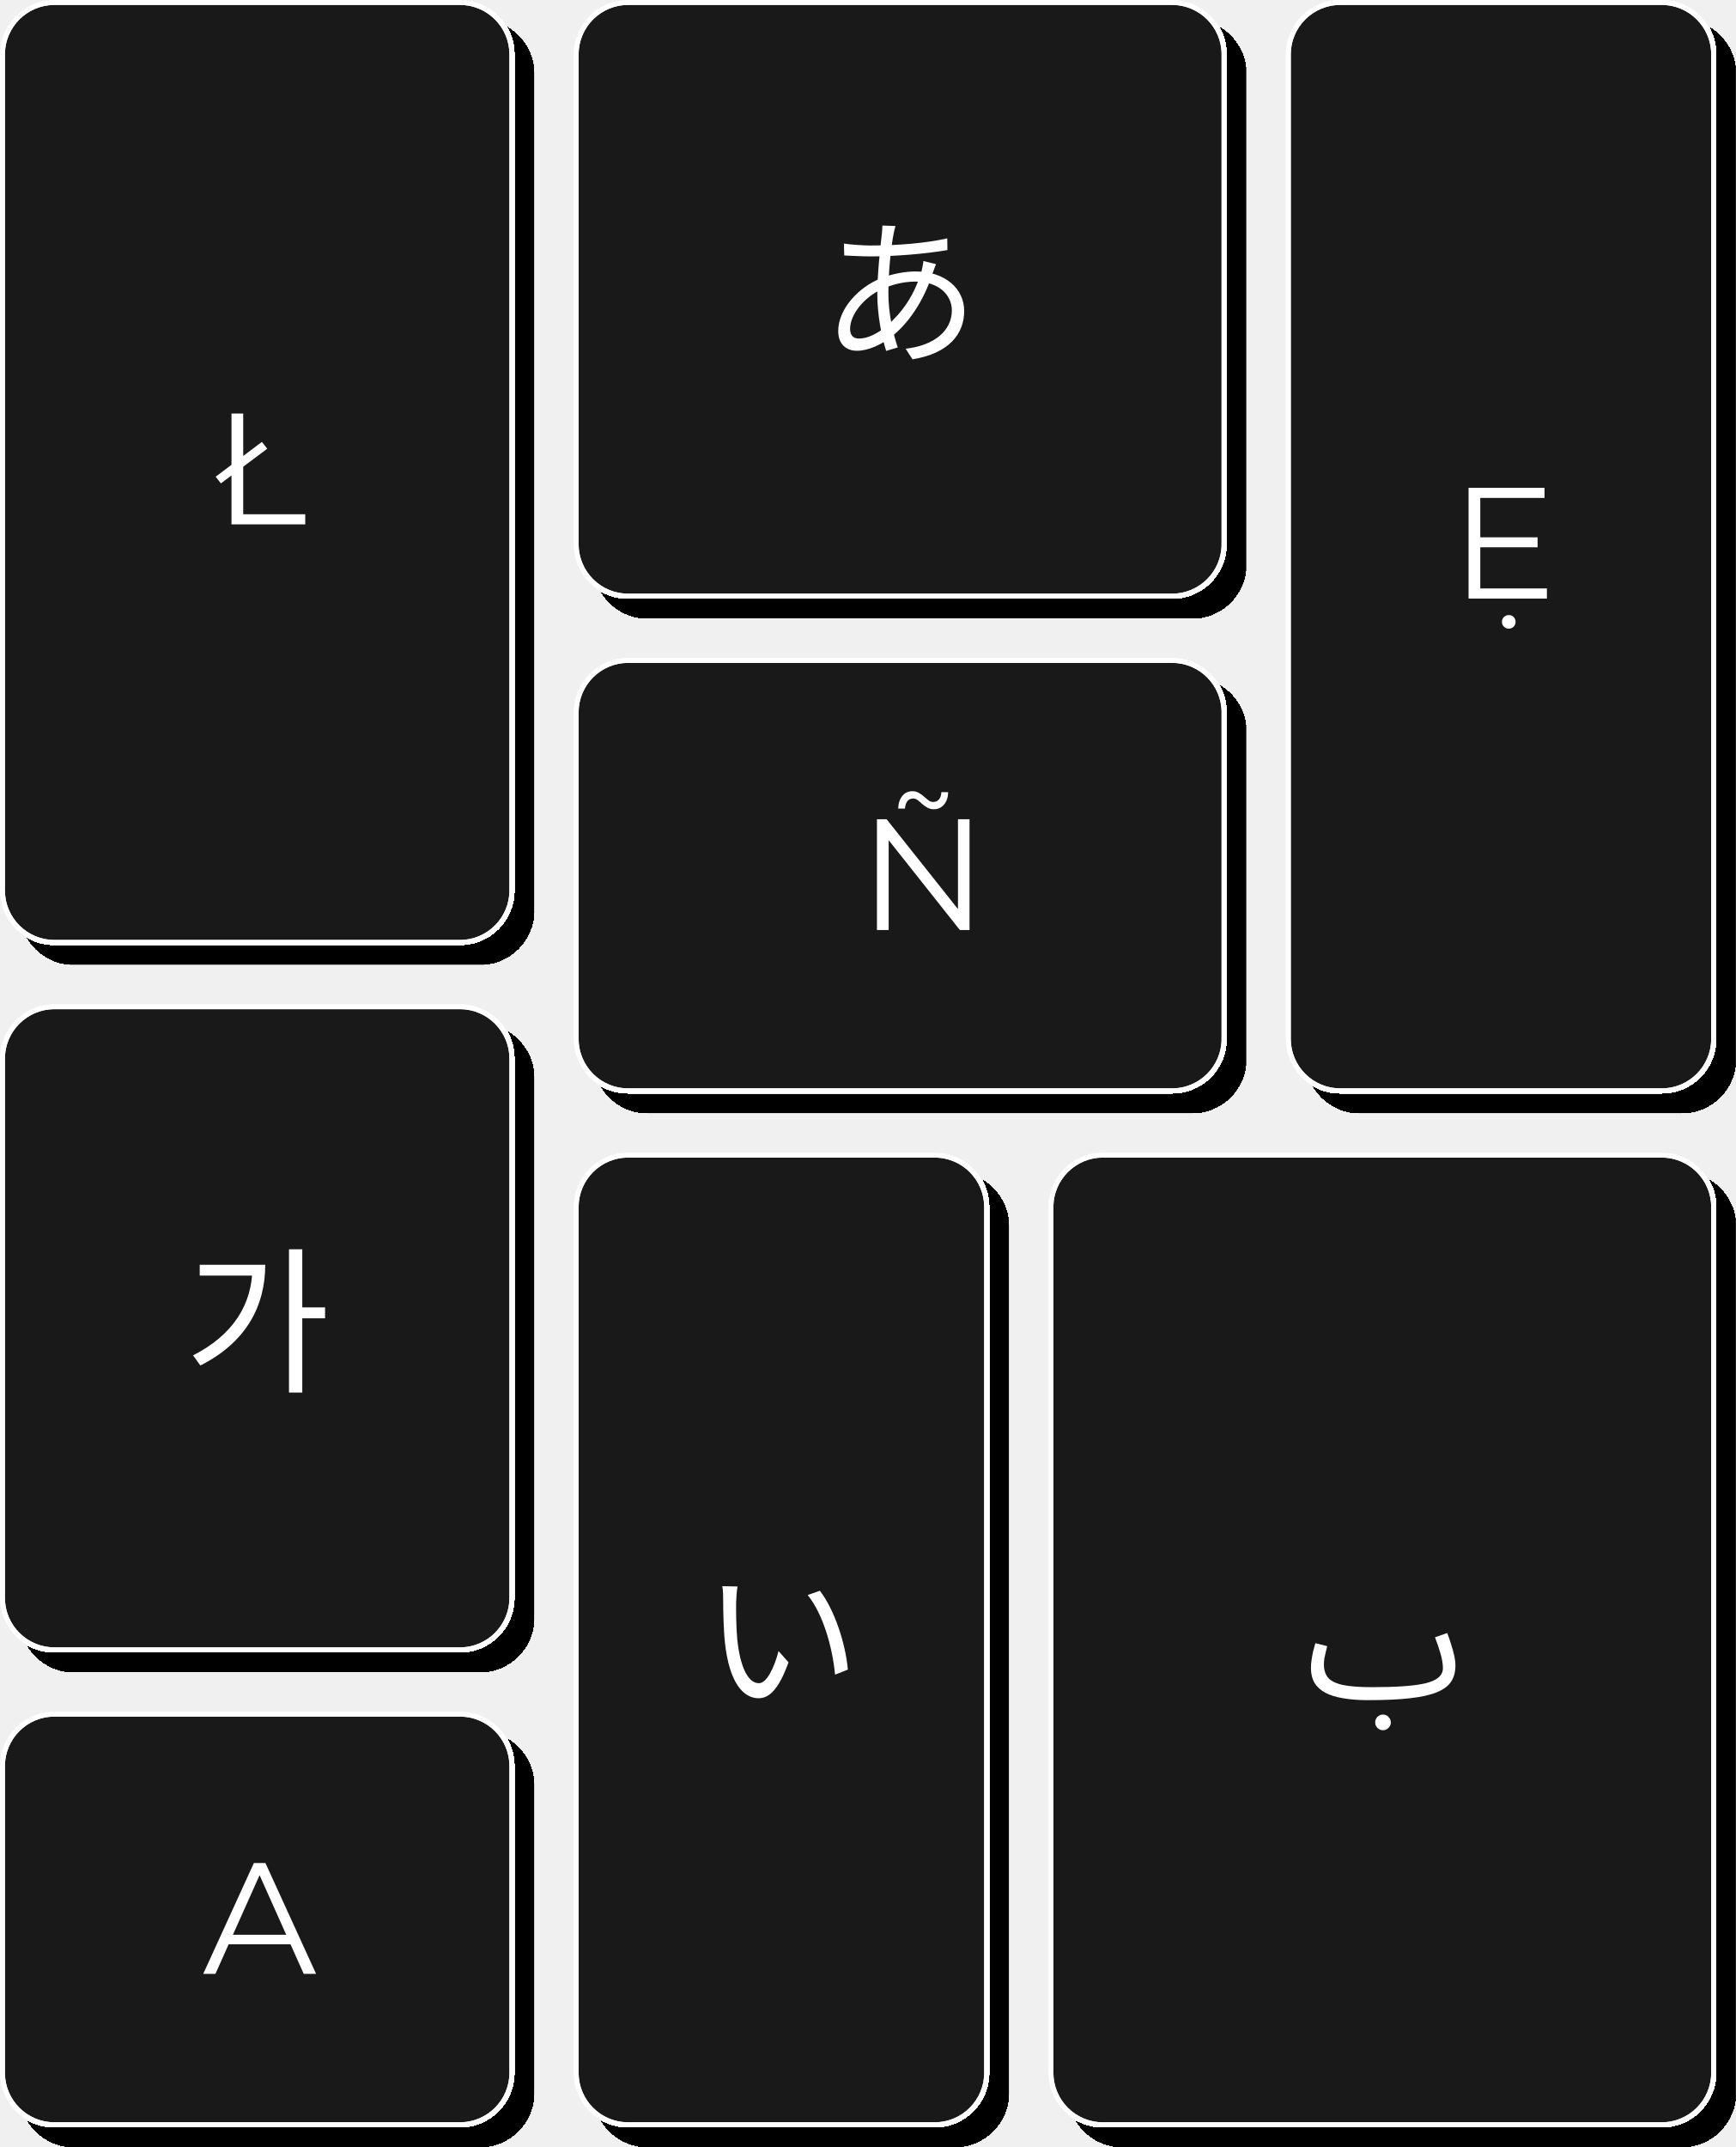
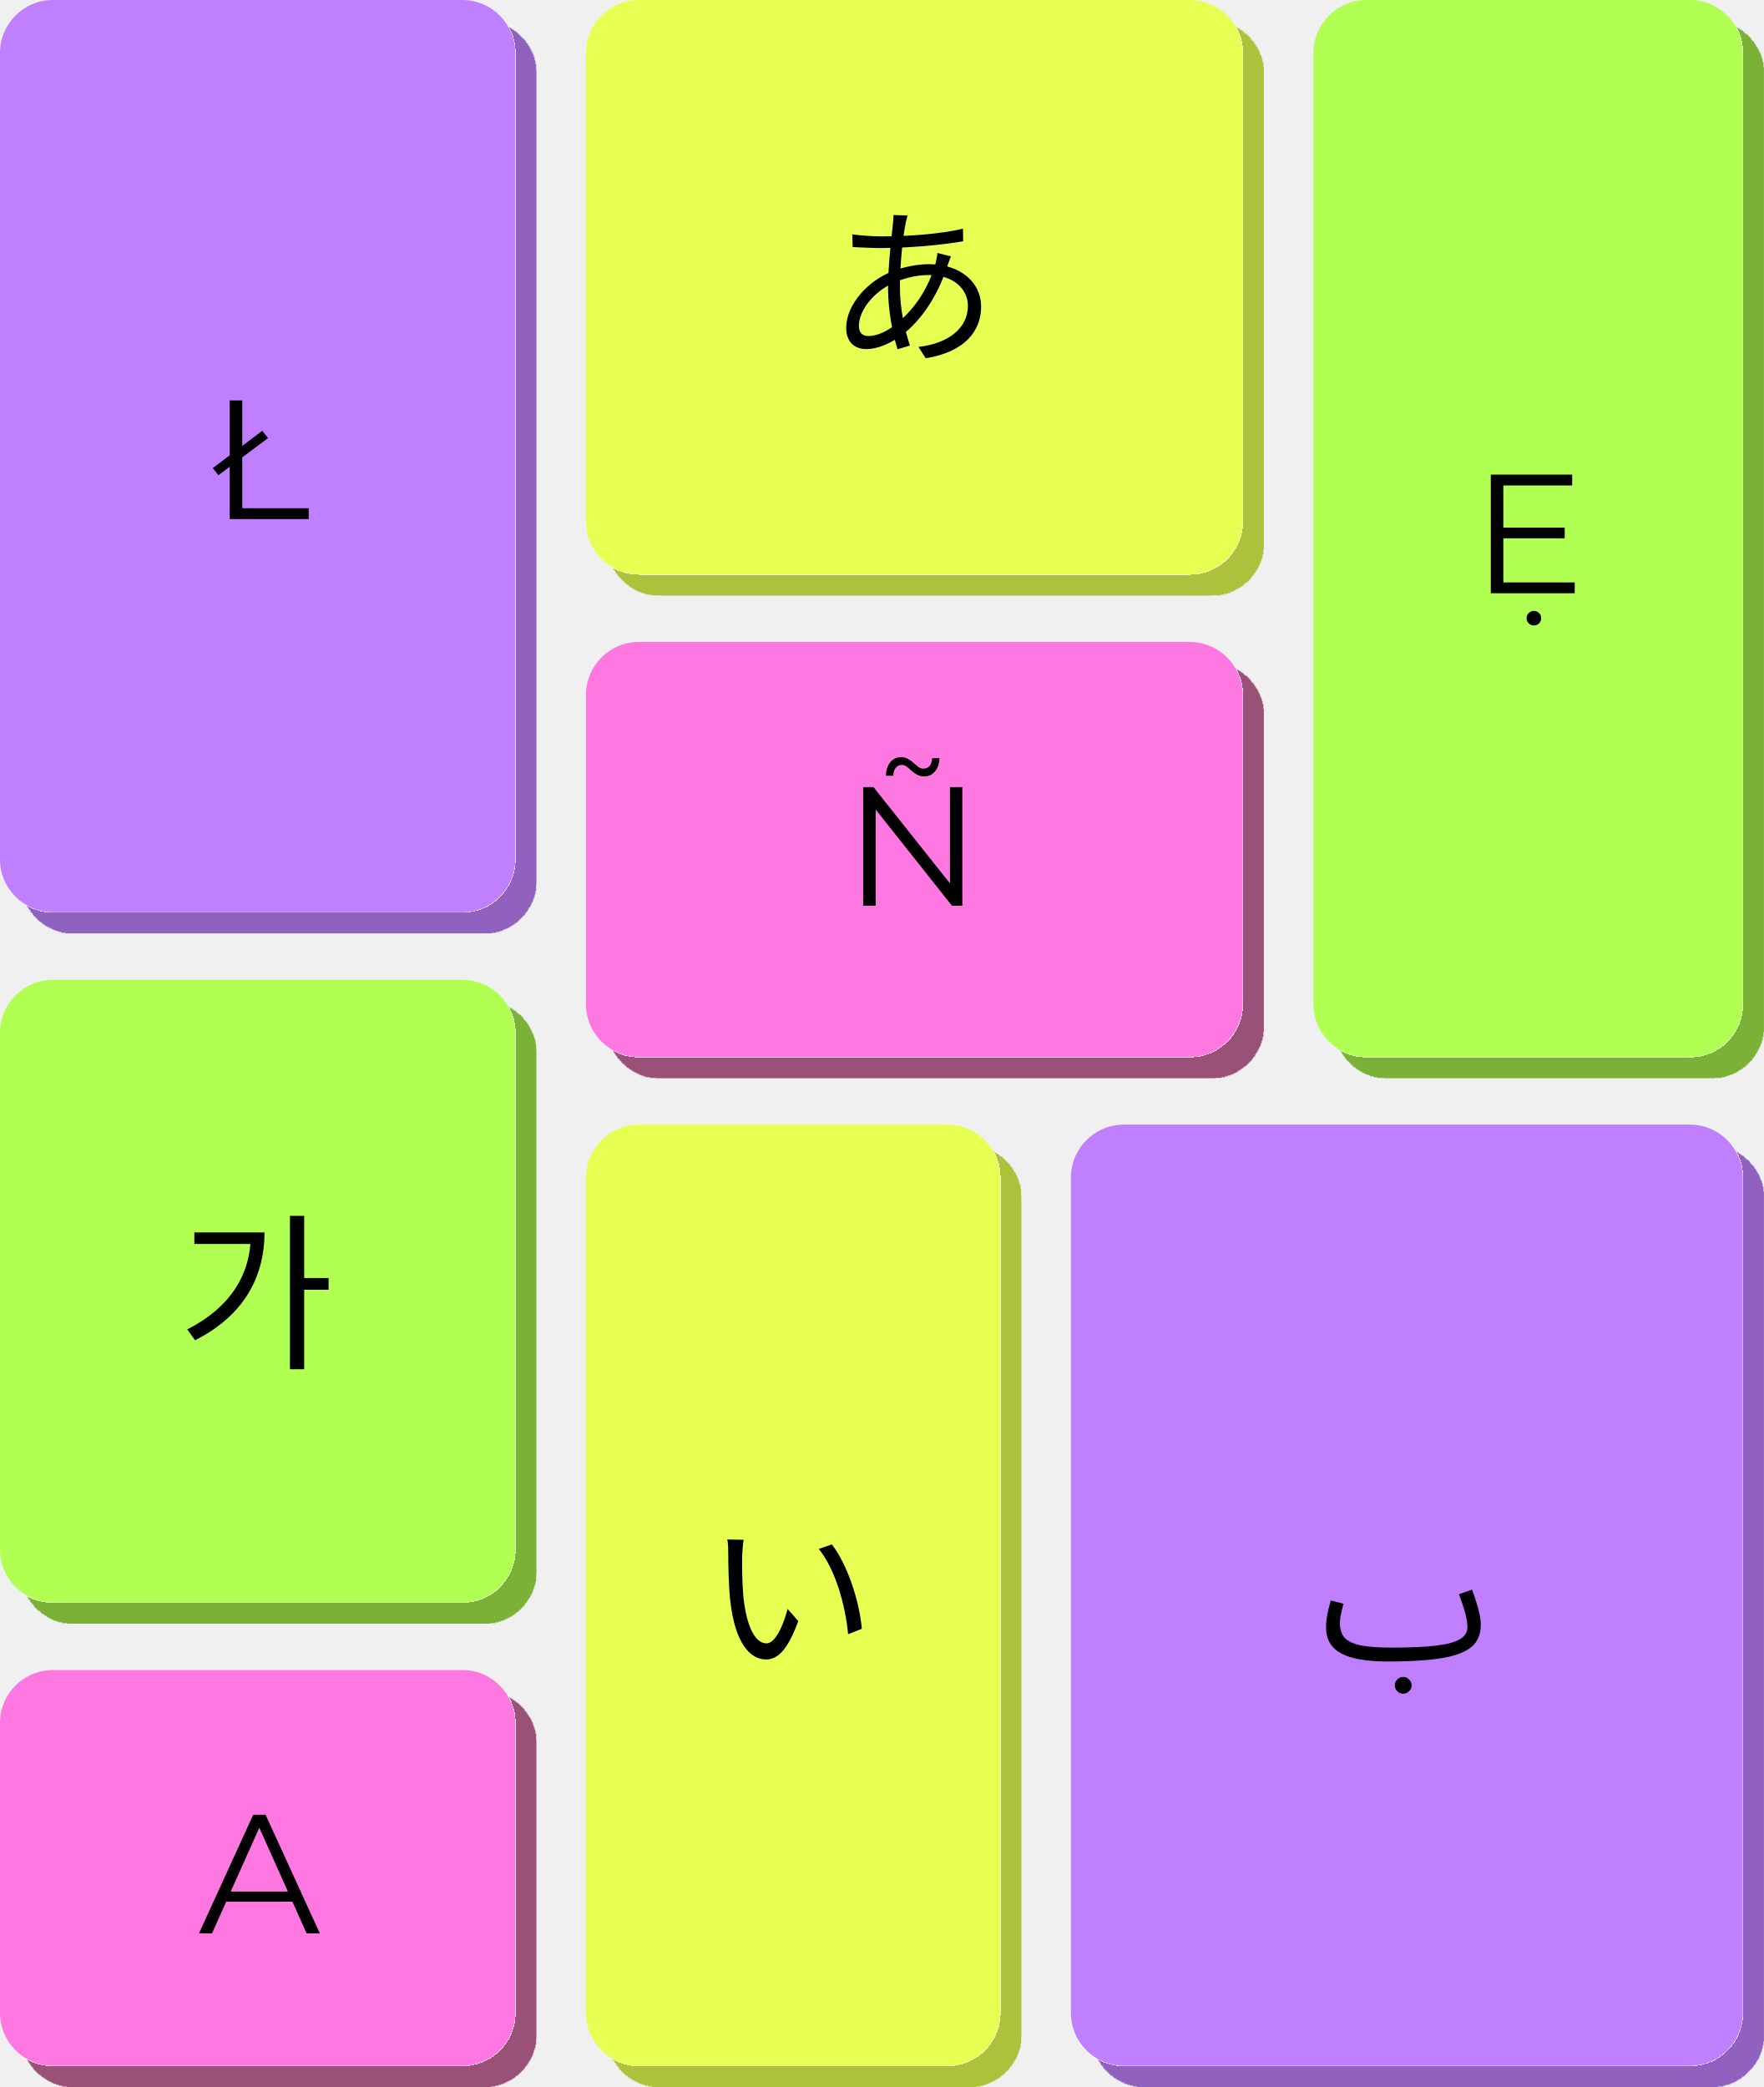
- <svg xmlns="http://www.w3.org/2000/svg" width="351" height="434" viewBox="0 0 351 434" fill="none">
-   <g filter="url(#filter0_d_113_3227)">
-     <rect x="1" y="1" width="102" height="189" rx="10" fill="#191919" />
-     <rect x="0.5" y="0.5" width="103" height="190" rx="10.5" stroke="white" />
+ <svg xmlns="http://www.w3.org/2000/svg" width="333" height="394" viewBox="0 0 333 394" fill="none">
+   <g filter="url(#filter0_d_121_8)">
+     <rect width="97.27" height="172.22" rx="10" fill="#BF7FFF" />
  </g>
-   <path d="M46.808 106V83.6H49.176V103.952H61.72V106H46.808ZM44.664 97.712L43.608 96.368L52.952 89.328L54.04 90.704L44.664 97.712Z" fill="white" />
-   <g filter="url(#filter1_d_113_3227)">
-     <rect x="117" y="134" width="130" height="86" rx="10" fill="#191919" />
-     <rect x="116.5" y="133.5" width="131" height="87" rx="10.5" stroke="white" />
+   <path d="M43.367 98V75.6H45.735V95.952H58.279V98H43.367ZM41.223 89.712L40.167 88.368L49.511 81.328L50.599 82.704L41.223 89.712Z" fill="black" />
+   <g filter="url(#filter1_d_121_8)">
+     <rect x="110.62" y="121.192" width="123.971" height="78.365" rx="10" fill="#FF78E1" />
  </g>
-   <path d="M177.32 188V165.6H179.272L194.728 185.056H193.704V165.6H196.04V188H194.088L178.664 168.544H179.688V188H177.32ZM188.84 163.584C188.349 163.584 187.912 163.477 187.528 163.264C187.144 163.051 186.792 162.805 186.472 162.528C186.173 162.229 185.875 161.973 185.576 161.76C185.277 161.525 184.968 161.408 184.648 161.408C184.157 161.408 183.763 161.589 183.464 161.952C183.187 162.315 183.027 162.816 182.984 163.456H181.608C181.651 162.389 181.928 161.536 182.44 160.896C182.973 160.256 183.656 159.936 184.488 159.936C184.979 159.936 185.416 160.053 185.8 160.288C186.205 160.501 186.557 160.757 186.856 161.056C187.176 161.333 187.475 161.579 187.752 161.792C188.051 162.005 188.36 162.112 188.68 162.112C189.171 162.112 189.565 161.941 189.864 161.6C190.163 161.237 190.323 160.747 190.344 160.128H191.72C191.699 161.152 191.421 161.984 190.888 162.624C190.355 163.264 189.672 163.584 188.84 163.584Z" fill="white" />
-   <g filter="url(#filter2_d_113_3227)">
-     <rect x="117" y="1" width="130" height="119" rx="10" fill="#191919" />
-     <rect x="116.5" y="0.5" width="131" height="120" rx="10.5" stroke="white" />
+   <path d="M162.948 171V148.6H164.9L180.356 168.056H179.332V148.6H181.668V171H179.716L164.292 151.544H165.316V171H162.948ZM174.468 146.584C173.977 146.584 173.54 146.477 173.156 146.264C172.772 146.051 172.42 145.805 172.1 145.528C171.801 145.229 171.503 144.973 171.204 144.76C170.905 144.525 170.596 144.408 170.276 144.408C169.785 144.408 169.391 144.589 169.092 144.952C168.815 145.315 168.655 145.816 168.612 146.456H167.236C167.279 145.389 167.556 144.536 168.068 143.896C168.601 143.256 169.284 142.936 170.116 142.936C170.607 142.936 171.044 143.053 171.428 143.288C171.833 143.501 172.185 143.757 172.484 144.056C172.804 144.333 173.103 144.579 173.38 144.792C173.679 145.005 173.988 145.112 174.308 145.112C174.799 145.112 175.193 144.941 175.492 144.6C175.791 144.237 175.951 143.747 175.972 143.128H177.348C177.327 144.152 177.049 144.984 176.516 145.624C175.983 146.264 175.3 146.584 174.468 146.584Z" fill="black" />
+   <g filter="url(#filter2_d_121_8)">
+     <rect x="110.62" width="123.971" height="108.435" rx="10" fill="#E7FF53" />
  </g>
-   <path d="M181.072 45.688C180.944 46.072 180.816 46.648 180.72 47.096C180.176 49.784 179.632 54.84 179.632 59.224C179.632 63.384 180.528 67.224 181.52 70.232L179.184 70.936C178.256 68.088 177.392 63.544 177.392 59.48C177.392 55.096 178.032 49.912 178.32 47.16C178.384 46.584 178.416 46.008 178.416 45.592L181.072 45.688ZM175.92 49.624C181.552 49.624 187.12 49.176 191.536 48.184L191.568 50.552C186.96 51.352 180.656 51.832 175.888 51.832C174.512 51.832 172.016 51.704 170.704 51.64L170.64 49.24C171.76 49.432 174.544 49.624 175.92 49.624ZM189.264 53.4C189.072 53.816 188.784 54.68 188.592 55.192C186.704 61.112 183.504 65.56 180.144 68.152C178.096 69.72 175.536 70.904 173.264 70.904C171.152 70.904 169.488 69.624 169.488 66.904C169.488 62.52 173.552 58.008 178.288 56.184C180.432 55.352 183.024 54.872 185.104 54.872C191.152 54.872 194.96 58.392 194.96 62.872C194.96 67.448 191.92 71.448 184.496 72.632L183.12 70.488C188.88 69.848 192.464 66.872 192.464 62.744C192.464 59.64 189.84 56.92 185.072 56.92C182.384 56.92 180.016 57.688 178.384 58.424C174.768 60.024 171.888 63.544 171.888 66.488C171.888 67.8 172.528 68.44 173.712 68.44C175.312 68.44 177.392 67.544 179.44 65.752C182.288 63.256 184.912 59.8 186.384 54.616C186.512 54.136 186.672 53.272 186.704 52.76L189.264 53.4Z" fill="white" />
-   <g filter="url(#filter3_d_113_3227)">
-     <rect x="261" y="1" width="85" height="219" rx="10" fill="#191919" />
-     <rect x="260.5" y="0.5" width="86" height="220" rx="10.5" stroke="white" />
+   <path d="M171.33 40.688C171.202 41.072 171.074 41.648 170.978 42.096C170.434 44.784 169.89 49.84 169.89 54.224C169.89 58.384 170.786 62.224 171.778 65.232L169.442 65.936C168.514 63.088 167.65 58.544 167.65 54.48C167.65 50.096 168.29 44.912 168.578 42.16C168.642 41.584 168.674 41.008 168.674 40.592L171.33 40.688ZM166.178 44.624C171.81 44.624 177.378 44.176 181.794 43.184L181.826 45.552C177.218 46.352 170.914 46.832 166.146 46.832C164.77 46.832 162.274 46.704 160.962 46.64L160.898 44.24C162.018 44.432 164.802 44.624 166.178 44.624ZM179.522 48.4C179.33 48.816 179.042 49.68 178.85 50.192C176.962 56.112 173.762 60.56 170.402 63.152C168.354 64.72 165.794 65.904 163.522 65.904C161.41 65.904 159.746 64.624 159.746 61.904C159.746 57.52 163.81 53.008 168.546 51.184C170.69 50.352 173.282 49.872 175.362 49.872C181.41 49.872 185.218 53.392 185.218 57.872C185.218 62.448 182.178 66.448 174.754 67.632L173.378 65.488C179.138 64.848 182.722 61.872 182.722 57.744C182.722 54.64 180.098 51.92 175.33 51.92C172.642 51.92 170.274 52.688 168.642 53.424C165.026 55.024 162.146 58.544 162.146 61.488C162.146 62.8 162.786 63.44 163.97 63.44C165.57 63.44 167.65 62.544 169.698 60.752C172.546 58.256 175.17 54.8 176.642 49.616C176.77 49.136 176.93 48.272 176.962 47.76L179.522 48.4Z" fill="black" />
+   <g filter="url(#filter3_d_121_8)">
+     <rect x="247.942" width="81.058" height="199.556" rx="10" fill="#B2FF53" />
  </g>
-   <path d="M299.057 108.616H310.897V110.632H299.057V108.616ZM299.313 118.952H312.785V121H296.945V98.6H312.305V100.648H299.313V118.952ZM305.073 127.08C304.71 127.08 304.39 126.952 304.113 126.696C303.836 126.44 303.697 126.109 303.697 125.704C303.697 125.299 303.836 124.968 304.113 124.712C304.39 124.456 304.71 124.328 305.073 124.328C305.457 124.328 305.777 124.456 306.033 124.712C306.31 124.968 306.449 125.299 306.449 125.704C306.449 126.109 306.31 126.44 306.033 126.696C305.777 126.952 305.457 127.08 305.073 127.08Z" fill="white" />
-   <g filter="url(#filter4_d_113_3227)">
-     <rect x="1" y="204" width="102" height="129" rx="10" fill="#191919" />
-     <rect x="0.5" y="203.5" width="103" height="130" rx="10.5" stroke="white" />
+   <path d="M283.547 99.616H295.387V101.632H283.547V99.616ZM283.803 109.952H297.275V112H281.435V89.6H296.795V91.648H283.803V109.952ZM289.563 118.08C289.2 118.08 288.88 117.952 288.603 117.696C288.325 117.44 288.187 117.109 288.187 116.704C288.187 116.299 288.325 115.968 288.603 115.712C288.88 115.456 289.2 115.328 289.563 115.328C289.947 115.328 290.267 115.456 290.523 115.712C290.8 115.968 290.939 116.299 290.939 116.704C290.939 117.109 290.8 117.44 290.523 117.696C290.267 117.952 289.947 118.08 289.563 118.08Z" fill="black" />
+   <g filter="url(#filter4_d_121_8)">
+     <rect y="184.977" width="97.27" height="117.547" rx="10" fill="#B2FF53" />
  </g>
-   <path d="M58.433 252.536H61.121V281.496H58.433V252.536ZM60.385 264.28H65.729V266.488H60.385V264.28ZM51.041 255.672H53.633C53.633 263.896 49.857 271.32 40.513 276.024L39.041 273.976C47.041 269.912 51.041 263.736 51.041 256.088V255.672ZM40.385 255.672H52.417V257.848H40.385V255.672Z" fill="white" />
-   <g filter="url(#filter5_d_113_3227)">
-     <rect x="117" y="234" width="82" height="195" rx="10" fill="#191919" />
-     <rect x="116.5" y="233.5" width="83" height="196" rx="10.5" stroke="white" />
+   <path d="M54.738 229.536H57.426V258.496H54.738V229.536ZM56.69 241.28H62.034V243.488H56.69V241.28ZM47.346 232.672H49.938C49.938 240.896 46.162 248.32 36.818 253.024L35.346 250.976C43.346 246.912 47.346 240.736 47.346 233.088V232.672ZM36.69 232.672H48.722V234.848H36.69V232.672Z" fill="black" />
+   <g filter="url(#filter5_d_121_8)">
+     <rect x="110.62" y="212.313" width="78.197" height="177.687" rx="10" fill="#E7FF53" />
  </g>
-   <path d="M149.136 320.696C148.976 321.432 148.88 322.968 148.848 323.8C148.816 325.784 148.848 328.728 149.072 331.352C149.616 336.696 151.152 340.248 153.456 340.248C155.088 340.248 156.592 336.952 157.424 333.752L159.44 336.024C157.488 341.432 155.568 343.288 153.392 343.288C150.352 343.288 147.472 340.28 146.576 331.992C146.288 329.24 146.224 325.336 146.224 323.48C146.224 322.744 146.224 321.368 146.032 320.632L149.136 320.696ZM165.776 321.56C168.656 325.272 170.96 332.088 171.44 337.496L168.848 338.52C168.304 332.76 166.352 326.168 163.312 322.424L165.776 321.56Z" fill="white" />
-   <g filter="url(#filter6_d_113_3227)">
-     <rect x="213" y="234" width="133" height="195" rx="10" fill="#191919" />
-     <rect x="212.5" y="233.5" width="134" height="196" rx="10.5" stroke="white" />
+   <path d="M140.394 290.696C140.234 291.432 140.138 292.968 140.106 293.8C140.074 295.784 140.106 298.728 140.33 301.352C140.874 306.696 142.41 310.248 144.714 310.248C146.346 310.248 147.85 306.952 148.682 303.752L150.698 306.024C148.746 311.432 146.826 313.288 144.65 313.288C141.61 313.288 138.73 310.28 137.834 301.992C137.546 299.24 137.482 295.336 137.482 293.48C137.482 292.744 137.482 291.368 137.29 290.632L140.394 290.696ZM157.034 291.56C159.914 295.272 162.218 302.088 162.698 307.496L160.106 308.52C159.562 302.76 157.61 296.168 154.57 292.424L157.034 291.56Z" fill="black" />
+   <g filter="url(#filter6_d_121_8)">
+     <rect x="202.168" y="212.313" width="126.832" height="177.687" rx="10" fill="#BF7FFF" />
  </g>
-   <path d="M276.589 343.672L277.421 341.048C279.917 341.048 282.061 340.984 283.853 340.856C285.667 340.728 287.149 340.525 288.301 340.248C289.475 339.949 290.339 339.555 290.893 339.064C291.469 338.552 291.757 337.933 291.757 337.208C291.757 336.397 291.608 335.459 291.309 334.392C291.011 333.325 290.627 332.184 290.157 330.968L292.621 330.104C292.899 330.787 293.155 331.523 293.389 332.312C293.645 333.08 293.859 333.848 294.029 334.616C294.2 335.363 294.285 336.056 294.285 336.696C294.285 337.955 293.997 339.032 293.421 339.928C292.845 340.803 291.885 341.517 290.541 342.072C289.197 342.627 287.384 343.032 285.101 343.288C282.84 343.544 280.003 343.672 276.589 343.672ZM276.589 343.672C274.691 343.672 273.016 343.544 271.565 343.288C270.136 343.053 268.941 342.68 267.981 342.168C267.021 341.656 266.296 340.995 265.805 340.184C265.315 339.352 265.069 338.349 265.069 337.176C265.069 336.643 265.112 336.099 265.197 335.544C265.283 334.968 265.389 334.392 265.517 333.816C265.667 333.24 265.816 332.685 265.965 332.152L268.365 332.76C268.28 333.08 268.184 333.464 268.077 333.912C267.971 334.339 267.875 334.776 267.789 335.224C267.725 335.672 267.693 336.077 267.693 336.44C267.693 337.549 267.971 338.445 268.525 339.128C269.101 339.789 270.093 340.28 271.501 340.6C272.909 340.899 274.883 341.048 277.421 341.048L278.061 342.648L276.589 343.672ZM279.661 349.752C279.213 349.752 278.829 349.592 278.509 349.272C278.211 348.973 278.061 348.611 278.061 348.184C278.061 347.757 278.211 347.384 278.509 347.064C278.829 346.744 279.213 346.584 279.661 346.584C280.088 346.584 280.451 346.744 280.749 347.064C281.069 347.384 281.229 347.757 281.229 348.184C281.229 348.611 281.069 348.973 280.749 349.272C280.451 349.592 280.088 349.752 279.661 349.752Z" fill="white" />
-   <g filter="url(#filter7_d_113_3227)">
-     <rect x="1" y="347" width="102" height="82" rx="10" fill="#191919" />
-     <rect x="0.5" y="346.5" width="103" height="83" rx="10.5" stroke="white" />
+   <path d="M261.847 313.672L262.679 311.048C265.175 311.048 267.319 310.984 269.111 310.856C270.925 310.728 272.407 310.525 273.559 310.248C274.733 309.949 275.597 309.555 276.151 309.064C276.727 308.552 277.015 307.933 277.015 307.208C277.015 306.397 276.866 305.459 276.567 304.392C276.269 303.325 275.885 302.184 275.415 300.968L277.879 300.104C278.157 300.787 278.413 301.523 278.647 302.312C278.903 303.08 279.117 303.848 279.287 304.616C279.458 305.363 279.543 306.056 279.543 306.696C279.543 307.955 279.255 309.032 278.679 309.928C278.103 310.803 277.143 311.517 275.799 312.072C274.455 312.627 272.642 313.032 270.359 313.288C268.098 313.544 265.261 313.672 261.847 313.672ZM261.847 313.672C259.949 313.672 258.274 313.544 256.823 313.288C255.394 313.053 254.199 312.68 253.239 312.168C252.279 311.656 251.554 310.995 251.063 310.184C250.573 309.352 250.327 308.349 250.327 307.176C250.327 306.643 250.37 306.099 250.455 305.544C250.541 304.968 250.647 304.392 250.775 303.816C250.925 303.24 251.074 302.685 251.223 302.152L253.623 302.76C253.538 303.08 253.442 303.464 253.335 303.912C253.229 304.339 253.133 304.776 253.047 305.224C252.983 305.672 252.951 306.077 252.951 306.44C252.951 307.549 253.229 308.445 253.783 309.128C254.359 309.789 255.351 310.28 256.759 310.6C258.167 310.899 260.141 311.048 262.679 311.048L263.319 312.648L261.847 313.672ZM264.919 319.752C264.471 319.752 264.087 319.592 263.767 319.272C263.469 318.973 263.319 318.611 263.319 318.184C263.319 317.757 263.469 317.384 263.767 317.064C264.087 316.744 264.471 316.584 264.919 316.584C265.346 316.584 265.709 316.744 266.007 317.064C266.327 317.384 266.487 317.757 266.487 318.184C266.487 318.611 266.327 318.973 266.007 319.272C265.709 319.592 265.346 319.752 264.919 319.752Z" fill="black" />
+   <g filter="url(#filter7_d_121_8)">
+     <rect y="315.28" width="97.27" height="74.72" rx="10" fill="#FF78E1" />
  </g>
-   <path d="M41.095 399L51.335 376.6H53.671L63.911 399H61.415L52.007 377.976H52.967L43.559 399H41.095ZM45.127 393.016L45.831 391.096H58.855L59.559 393.016H45.127Z" fill="white" />
+   <path d="M37.562 365L47.802 342.6H50.138L60.378 365H57.882L48.474 343.976H49.434L40.026 365H37.562ZM41.594 359.016L42.298 357.096H55.322L56.026 359.016H41.594Z" fill="black" />
  <defs>
-     <filter id="filter0_d_113_3227" x="0" y="0" width="108" height="195" filterUnits="userSpaceOnUse" color-interpolation-filters="sRGB">
+     <filter id="filter0_d_121_8" x="0" y="0" width="101.27" height="176.22" filterUnits="userSpaceOnUse" color-interpolation-filters="sRGB">
      <feFlood flood-opacity="0" result="BackgroundImageFix" />
      <feColorMatrix in="SourceAlpha" type="matrix" values="0 0 0 0 0 0 0 0 0 0 0 0 0 0 0 0 0 0 127 0" result="hardAlpha" />
      <feOffset dx="4" dy="4" />
      <feComposite in2="hardAlpha" operator="out" />
-       <feColorMatrix type="matrix" values="0 0 0 0 0 0 0 0 0 0 0 0 0 0 0 0 0 0 1 0" />
-       <feBlend mode="normal" in2="BackgroundImageFix" result="effect1_dropShadow_113_3227" />
-       <feBlend mode="normal" in="SourceGraphic" in2="effect1_dropShadow_113_3227" result="shape" />
+       <feColorMatrix type="matrix" values="0 0 0 0 0.565 0 0 0 0 0.381 0 0 0 0 0.748 0 0 0 1 0" />
+       <feBlend mode="normal" in2="BackgroundImageFix" result="effect1_dropShadow_121_8" />
+       <feBlend mode="normal" in="SourceGraphic" in2="effect1_dropShadow_121_8" result="shape" />
    </filter>
-     <filter id="filter1_d_113_3227" x="116" y="133" width="136" height="92" filterUnits="userSpaceOnUse" color-interpolation-filters="sRGB">
+     <filter id="filter1_d_121_8" x="110.62" y="121.192" width="127.971" height="82.365" filterUnits="userSpaceOnUse" color-interpolation-filters="sRGB">
      <feFlood flood-opacity="0" result="BackgroundImageFix" />
      <feColorMatrix in="SourceAlpha" type="matrix" values="0 0 0 0 0 0 0 0 0 0 0 0 0 0 0 0 0 0 127 0" result="hardAlpha" />
      <feOffset dx="4" dy="4" />
      <feComposite in2="hardAlpha" operator="out" />
-       <feColorMatrix type="matrix" values="0 0 0 0 0 0 0 0 0 0 0 0 0 0 0 0 0 0 1 0" />
-       <feBlend mode="normal" in2="BackgroundImageFix" result="effect1_dropShadow_113_3227" />
-       <feBlend mode="normal" in="SourceGraphic" in2="effect1_dropShadow_113_3227" result="shape" />
+       <feColorMatrix type="matrix" values="0 0 0 0 0.604 0 0 0 0 0.318 0 0 0 0 0.471 0 0 0 1 0" />
+       <feBlend mode="normal" in2="BackgroundImageFix" result="effect1_dropShadow_121_8" />
+       <feBlend mode="normal" in="SourceGraphic" in2="effect1_dropShadow_121_8" result="shape" />
    </filter>
-     <filter id="filter2_d_113_3227" x="116" y="0" width="136" height="125" filterUnits="userSpaceOnUse" color-interpolation-filters="sRGB">
+     <filter id="filter2_d_121_8" x="110.62" y="0" width="127.971" height="112.435" filterUnits="userSpaceOnUse" color-interpolation-filters="sRGB">
      <feFlood flood-opacity="0" result="BackgroundImageFix" />
      <feColorMatrix in="SourceAlpha" type="matrix" values="0 0 0 0 0 0 0 0 0 0 0 0 0 0 0 0 0 0 127 0" result="hardAlpha" />
      <feOffset dx="4" dy="4" />
      <feComposite in2="hardAlpha" operator="out" />
-       <feColorMatrix type="matrix" values="0 0 0 0 0 0 0 0 0 0 0 0 0 0 0 0 0 0 1 0" />
-       <feBlend mode="normal" in2="BackgroundImageFix" result="effect1_dropShadow_113_3227" />
-       <feBlend mode="normal" in="SourceGraphic" in2="effect1_dropShadow_113_3227" result="shape" />
+       <feColorMatrix type="matrix" values="0 0 0 0 0.682 0 0 0 0 0.757 0 0 0 0 0.239 0 0 0 1 0" />
+       <feBlend mode="normal" in2="BackgroundImageFix" result="effect1_dropShadow_121_8" />
+       <feBlend mode="normal" in="SourceGraphic" in2="effect1_dropShadow_121_8" result="shape" />
    </filter>
-     <filter id="filter3_d_113_3227" x="260" y="0" width="91" height="225" filterUnits="userSpaceOnUse" color-interpolation-filters="sRGB">
+     <filter id="filter3_d_121_8" x="247.942" y="0" width="85.058" height="203.556" filterUnits="userSpaceOnUse" color-interpolation-filters="sRGB">
      <feFlood flood-opacity="0" result="BackgroundImageFix" />
      <feColorMatrix in="SourceAlpha" type="matrix" values="0 0 0 0 0 0 0 0 0 0 0 0 0 0 0 0 0 0 127 0" result="hardAlpha" />
      <feOffset dx="4" dy="4" />
      <feComposite in2="hardAlpha" operator="out" />
-       <feColorMatrix type="matrix" values="0 0 0 0 0 0 0 0 0 0 0 0 0 0 0 0 0 0 1 0" />
-       <feBlend mode="normal" in2="BackgroundImageFix" result="effect1_dropShadow_113_3227" />
-       <feBlend mode="normal" in="SourceGraphic" in2="effect1_dropShadow_113_3227" result="shape" />
+       <feColorMatrix type="matrix" values="0 0 0 0 0.482 0 0 0 0 0.694 0 0 0 0 0.216 0 0 0 1 0" />
+       <feBlend mode="normal" in2="BackgroundImageFix" result="effect1_dropShadow_121_8" />
+       <feBlend mode="normal" in="SourceGraphic" in2="effect1_dropShadow_121_8" result="shape" />
    </filter>
-     <filter id="filter4_d_113_3227" x="0" y="203" width="108" height="135" filterUnits="userSpaceOnUse" color-interpolation-filters="sRGB">
+     <filter id="filter4_d_121_8" x="0" y="184.977" width="101.27" height="121.547" filterUnits="userSpaceOnUse" color-interpolation-filters="sRGB">
      <feFlood flood-opacity="0" result="BackgroundImageFix" />
      <feColorMatrix in="SourceAlpha" type="matrix" values="0 0 0 0 0 0 0 0 0 0 0 0 0 0 0 0 0 0 127 0" result="hardAlpha" />
      <feOffset dx="4" dy="4" />
      <feComposite in2="hardAlpha" operator="out" />
-       <feColorMatrix type="matrix" values="0 0 0 0 0 0 0 0 0 0 0 0 0 0 0 0 0 0 1 0" />
-       <feBlend mode="normal" in2="BackgroundImageFix" result="effect1_dropShadow_113_3227" />
-       <feBlend mode="normal" in="SourceGraphic" in2="effect1_dropShadow_113_3227" result="shape" />
+       <feColorMatrix type="matrix" values="0 0 0 0 0.482 0 0 0 0 0.694 0 0 0 0 0.216 0 0 0 1 0" />
+       <feBlend mode="normal" in2="BackgroundImageFix" result="effect1_dropShadow_121_8" />
+       <feBlend mode="normal" in="SourceGraphic" in2="effect1_dropShadow_121_8" result="shape" />
    </filter>
-     <filter id="filter5_d_113_3227" x="116" y="233" width="88" height="201" filterUnits="userSpaceOnUse" color-interpolation-filters="sRGB">
+     <filter id="filter5_d_121_8" x="110.62" y="212.313" width="82.197" height="181.687" filterUnits="userSpaceOnUse" color-interpolation-filters="sRGB">
      <feFlood flood-opacity="0" result="BackgroundImageFix" />
      <feColorMatrix in="SourceAlpha" type="matrix" values="0 0 0 0 0 0 0 0 0 0 0 0 0 0 0 0 0 0 127 0" result="hardAlpha" />
      <feOffset dx="4" dy="4" />
      <feComposite in2="hardAlpha" operator="out" />
-       <feColorMatrix type="matrix" values="0 0 0 0 0 0 0 0 0 0 0 0 0 0 0 0 0 0 1 0" />
-       <feBlend mode="normal" in2="BackgroundImageFix" result="effect1_dropShadow_113_3227" />
-       <feBlend mode="normal" in="SourceGraphic" in2="effect1_dropShadow_113_3227" result="shape" />
+       <feColorMatrix type="matrix" values="0 0 0 0 0.682 0 0 0 0 0.757 0 0 0 0 0.239 0 0 0 1 0" />
+       <feBlend mode="normal" in2="BackgroundImageFix" result="effect1_dropShadow_121_8" />
+       <feBlend mode="normal" in="SourceGraphic" in2="effect1_dropShadow_121_8" result="shape" />
    </filter>
-     <filter id="filter6_d_113_3227" x="212" y="233" width="139" height="201" filterUnits="userSpaceOnUse" color-interpolation-filters="sRGB">
+     <filter id="filter6_d_121_8" x="202.168" y="212.313" width="130.832" height="181.687" filterUnits="userSpaceOnUse" color-interpolation-filters="sRGB">
      <feFlood flood-opacity="0" result="BackgroundImageFix" />
      <feColorMatrix in="SourceAlpha" type="matrix" values="0 0 0 0 0 0 0 0 0 0 0 0 0 0 0 0 0 0 127 0" result="hardAlpha" />
      <feOffset dx="4" dy="4" />
      <feComposite in2="hardAlpha" operator="out" />
-       <feColorMatrix type="matrix" values="0 0 0 0 0 0 0 0 0 0 0 0 0 0 0 0 0 0 1 0" />
-       <feBlend mode="normal" in2="BackgroundImageFix" result="effect1_dropShadow_113_3227" />
-       <feBlend mode="normal" in="SourceGraphic" in2="effect1_dropShadow_113_3227" result="shape" />
+       <feColorMatrix type="matrix" values="0 0 0 0 0.565 0 0 0 0 0.381 0 0 0 0 0.748 0 0 0 1 0" />
+       <feBlend mode="normal" in2="BackgroundImageFix" result="effect1_dropShadow_121_8" />
+       <feBlend mode="normal" in="SourceGraphic" in2="effect1_dropShadow_121_8" result="shape" />
    </filter>
-     <filter id="filter7_d_113_3227" x="0" y="346" width="108" height="88" filterUnits="userSpaceOnUse" color-interpolation-filters="sRGB">
+     <filter id="filter7_d_121_8" x="0" y="315.28" width="101.27" height="78.72" filterUnits="userSpaceOnUse" color-interpolation-filters="sRGB">
      <feFlood flood-opacity="0" result="BackgroundImageFix" />
      <feColorMatrix in="SourceAlpha" type="matrix" values="0 0 0 0 0 0 0 0 0 0 0 0 0 0 0 0 0 0 127 0" result="hardAlpha" />
      <feOffset dx="4" dy="4" />
      <feComposite in2="hardAlpha" operator="out" />
-       <feColorMatrix type="matrix" values="0 0 0 0 0 0 0 0 0 0 0 0 0 0 0 0 0 0 1 0" />
-       <feBlend mode="normal" in2="BackgroundImageFix" result="effect1_dropShadow_113_3227" />
-       <feBlend mode="normal" in="SourceGraphic" in2="effect1_dropShadow_113_3227" result="shape" />
+       <feColorMatrix type="matrix" values="0 0 0 0 0.604 0 0 0 0 0.318 0 0 0 0 0.471 0 0 0 1 0" />
+       <feBlend mode="normal" in2="BackgroundImageFix" result="effect1_dropShadow_121_8" />
+       <feBlend mode="normal" in="SourceGraphic" in2="effect1_dropShadow_121_8" result="shape" />
    </filter>
  </defs>
</svg>
